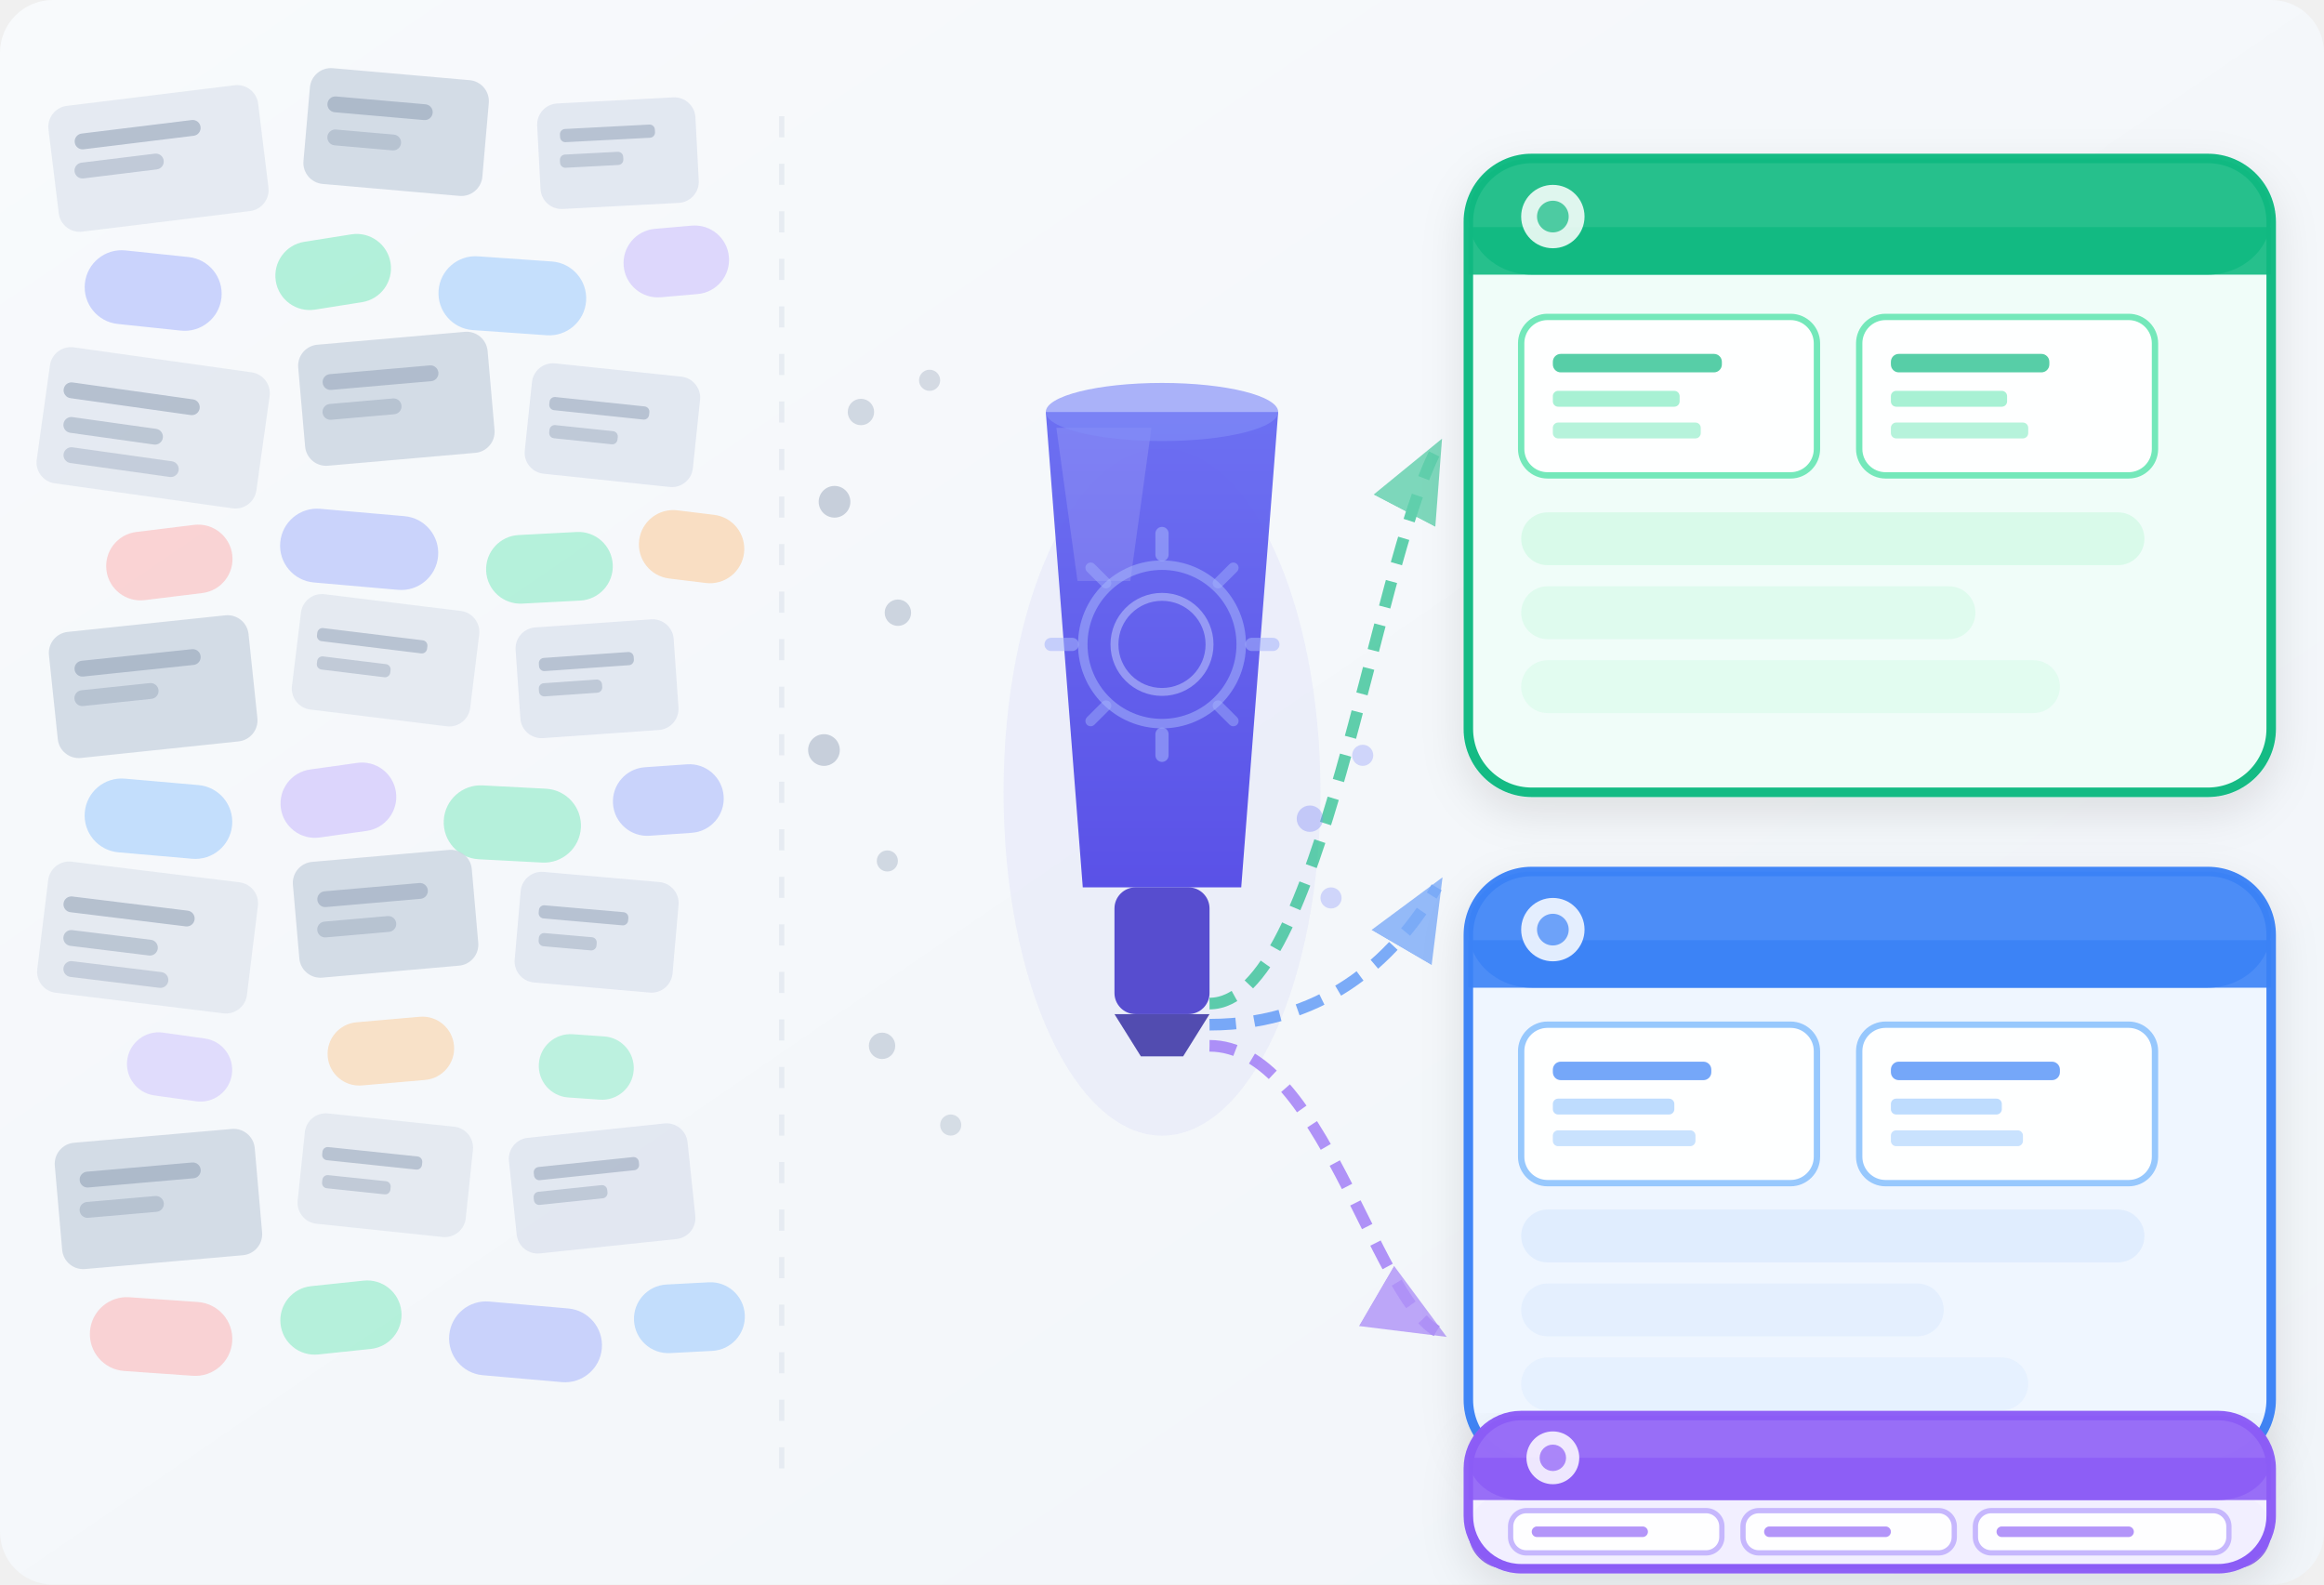
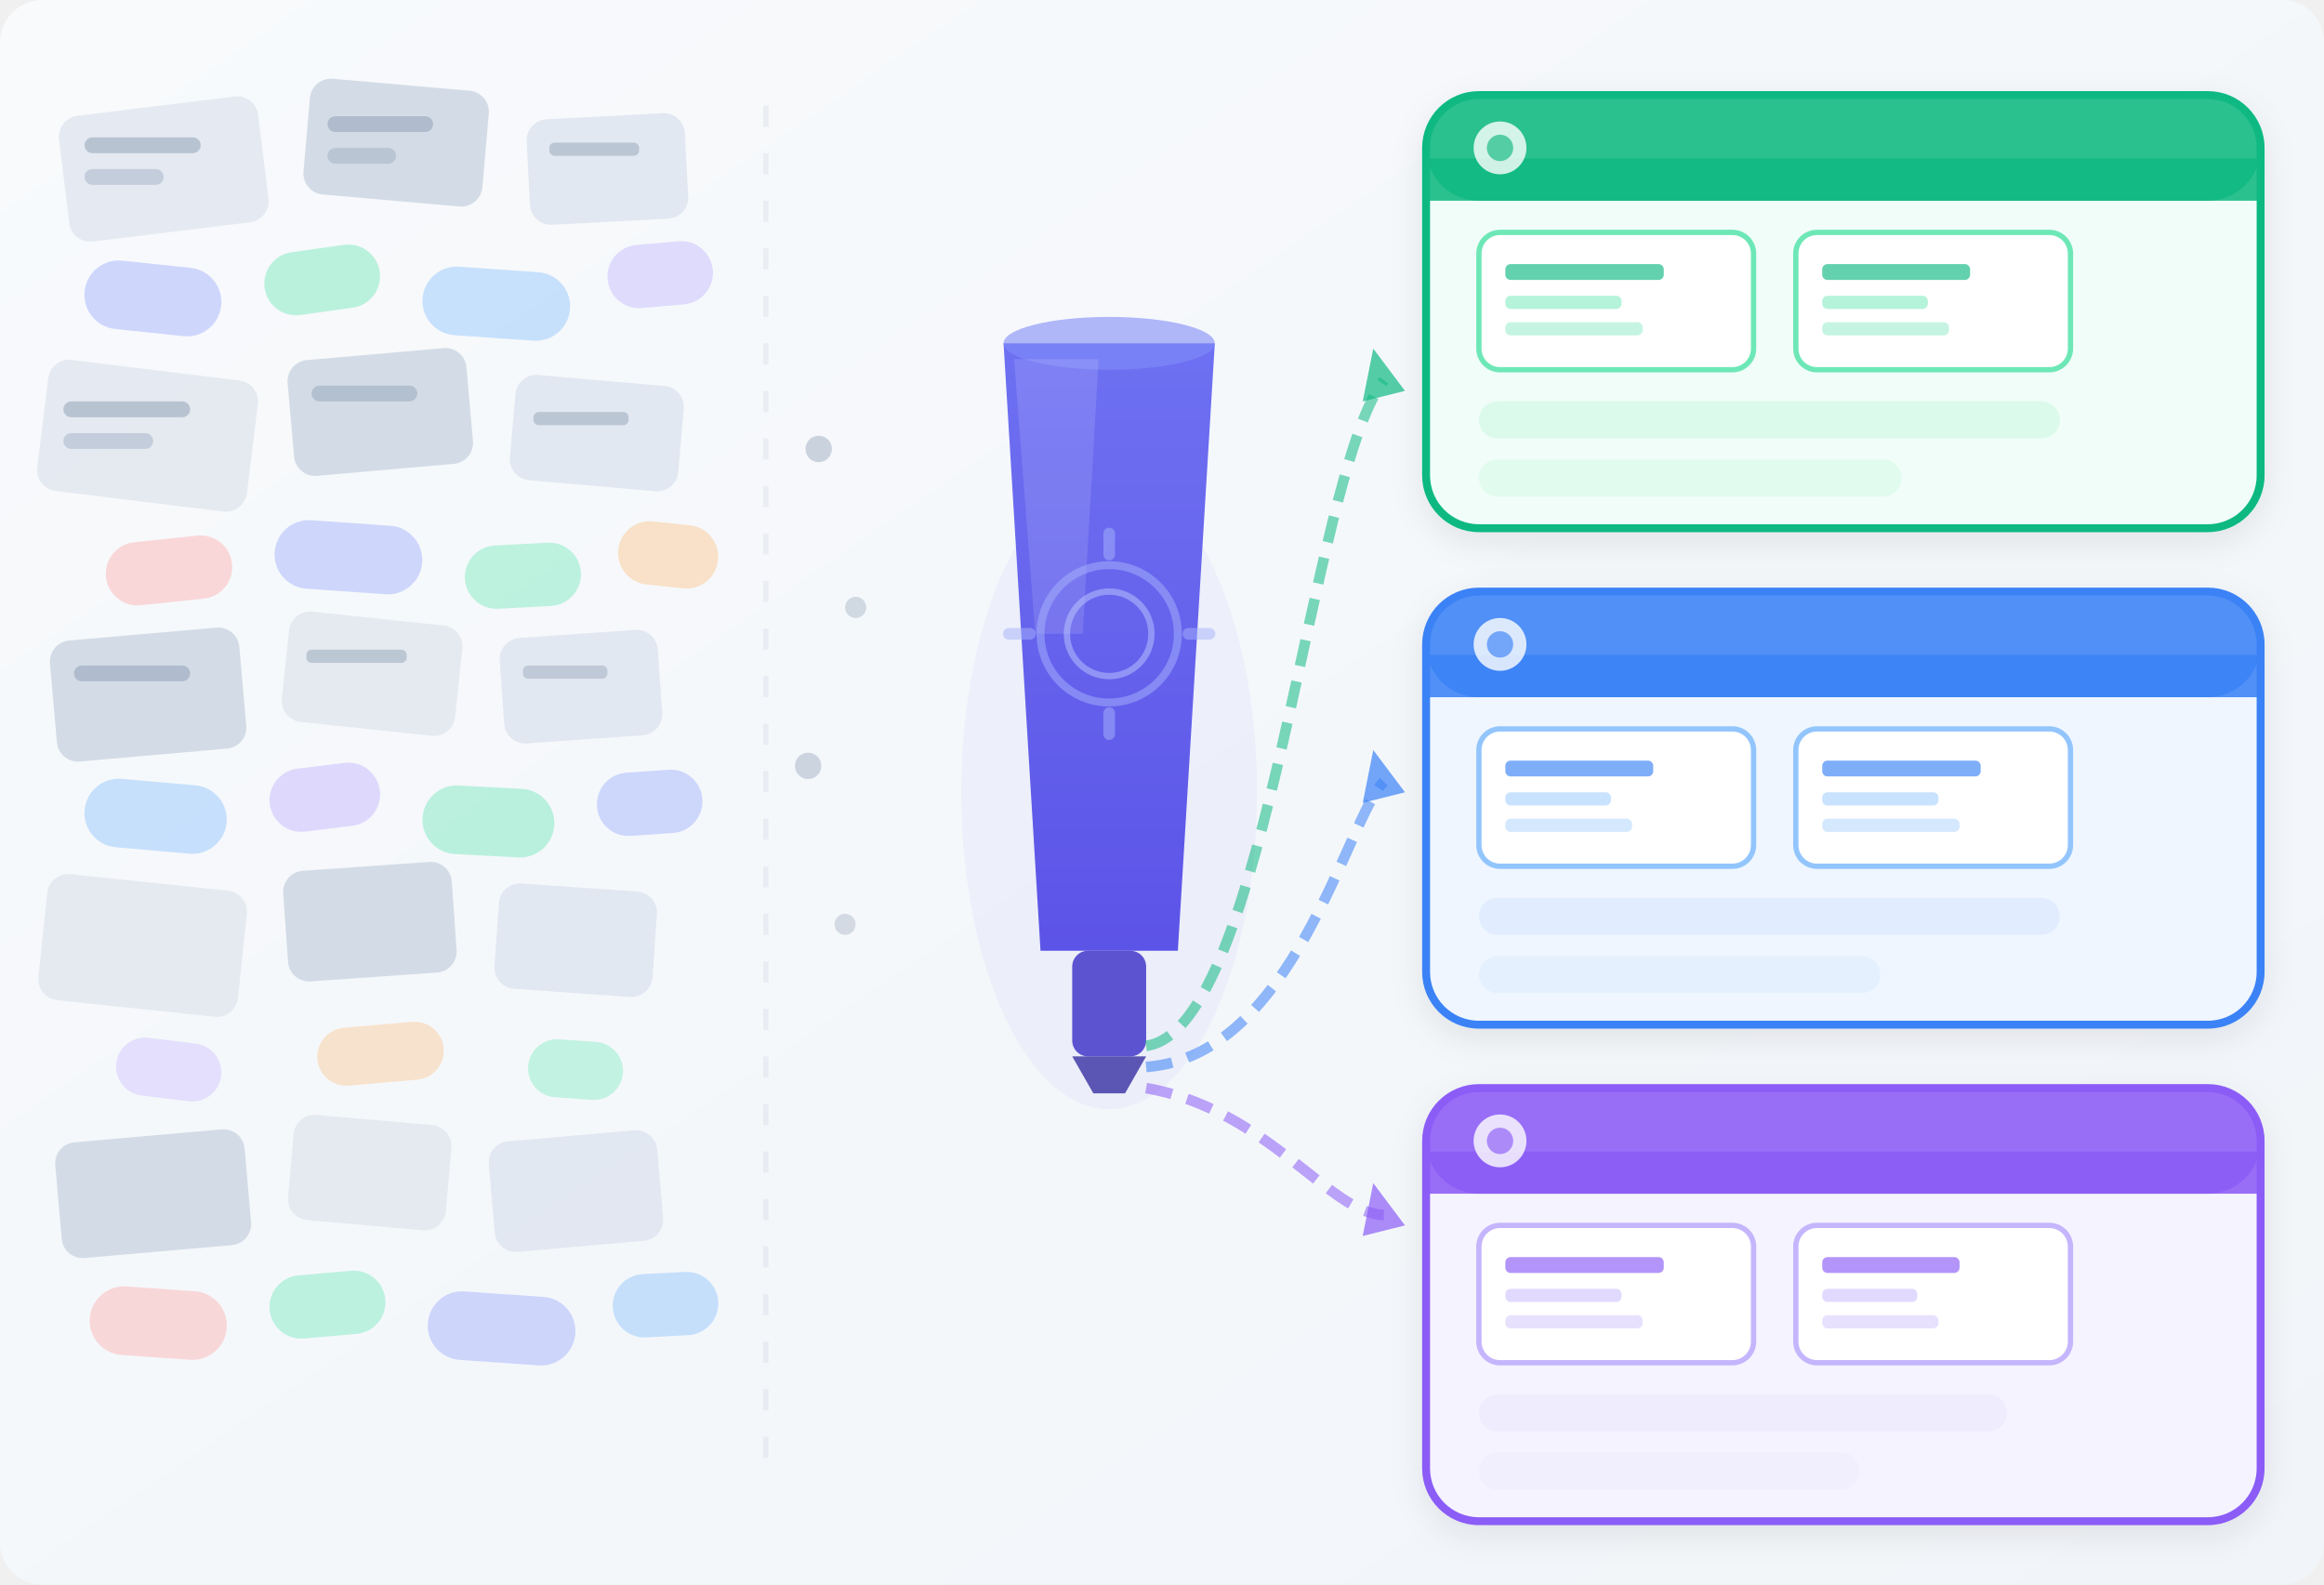
<svg xmlns="http://www.w3.org/2000/svg" viewBox="0 0 440 300" width="440" height="300">
  <defs>
    <linearGradient id="bgGrad" x1="0%" y1="0%" x2="100%" y2="100%">
      <stop offset="0%" style="stop-color:#f8fafc;stop-opacity:1" />
      <stop offset="100%" style="stop-color:#f1f5f9;stop-opacity:1" />
    </linearGradient>
    <linearGradient id="funnelGrad" x1="0%" y1="0%" x2="0%" y2="100%">
      <stop offset="0%" style="stop-color:#6366f1;stop-opacity:1" />
      <stop offset="100%" style="stop-color:#4f46e5;stop-opacity:1" />
    </linearGradient>
-     <filter id="clusterShadow" x="-12%" y="-12%" width="124%" height="124%">
-       <feDropShadow dx="0" dy="3" stdDeviation="4" flood-color="#0000001a" />
+     <filter id="softShadow" x="-12%" y="-12%" width="124%" height="124%">
+       <feDropShadow dx="0" dy="2" stdDeviation="3" flood-color="#0f172a" flood-opacity="0.08" />
    </filter>
-     <filter id="funnelGlow" x="-30%" y="-20%" width="160%" height="140%">
-       <feGaussianBlur stdDeviation="3" result="blur" />
-       <feComposite in="SourceGraphic" in2="blur" operator="over" />
-     </filter>
-     <marker id="arrowGreen" markerWidth="8" markerHeight="8" refX="6" refY="4" orient="auto">
-       <polygon points="0 1, 7 4, 0 7" fill="#10b981" opacity="0.8" />
-     </marker>
-     <marker id="arrowBlue" markerWidth="8" markerHeight="8" refX="6" refY="4" orient="auto">
-       <polygon points="0 1, 7 4, 0 7" fill="#3b82f6" opacity="0.8" />
-     </marker>
-     <marker id="arrowPurple" markerWidth="8" markerHeight="8" refX="6" refY="4" orient="auto">
-       <polygon points="0 1, 7 4, 0 7" fill="#8b5cf6" opacity="0.8" />
-     </marker>
  </defs>
-   <rect width="440" height="300" fill="url(#bgGrad)" rx="10" />
-   <rect x="10" y="18" width="40" height="24" rx="4" fill="#e2e8f0" opacity="0.85" transform="rotate(-7,30,30)" />
-   <rect x="14" y="24" width="24" height="3" rx="1.5" fill="#94a3b8" opacity="0.6" transform="rotate(-7,26,25)" />
-   <rect x="14" y="30" width="17" height="3" rx="1.5" fill="#94a3b8" opacity="0.45" transform="rotate(-7,22,31)" />
-   <rect x="58" y="14" width="34" height="22" rx="4" fill="#cbd5e1" opacity="0.8" transform="rotate(5,75,25)" />
-   <rect x="62" y="19" width="20" height="3" rx="1.5" fill="#94a3b8" opacity="0.6" transform="rotate(5,72,20)" />
-   <rect x="62" y="25" width="14" height="3" rx="1.5" fill="#94a3b8" opacity="0.45" transform="rotate(5,69,26)" />
-   <rect x="102" y="19" width="30" height="20" rx="4" fill="#dde3ef" opacity="0.8" transform="rotate(-3,117,29)" />
-   <rect x="106" y="24" width="18" height="2.5" rx="1" fill="#94a3b8" opacity="0.55" transform="rotate(-3,115,25)" />
-   <rect x="106" y="29" width="12" height="2.5" rx="1" fill="#94a3b8" opacity="0.45" transform="rotate(-3,112,30)" />
-   <rect x="16" y="48" width="26" height="14" rx="7" fill="#a5b4fc" opacity="0.55" transform="rotate(6,29,55)" />
-   <rect x="52" y="45" width="22" height="13" rx="6.5" fill="#6ee7b7" opacity="0.5" transform="rotate(-9,63,51)" />
-   <rect x="83" y="49" width="28" height="14" rx="7" fill="#93c5fd" opacity="0.5" transform="rotate(4,97,56)" />
-   <rect x="118" y="43" width="20" height="13" rx="6.5" fill="#c4b5fd" opacity="0.5" transform="rotate(-5,128,49)" />
-   <rect x="8" y="68" width="42" height="26" rx="4" fill="#e2e8f0" opacity="0.85" transform="rotate(8,29,81)" />
-   <rect x="12" y="74" width="26" height="3" rx="1.5" fill="#94a3b8" opacity="0.6" transform="rotate(8,25,75)" />
-   <rect x="12" y="80" width="19" height="3" rx="1.5" fill="#94a3b8" opacity="0.5" transform="rotate(8,21,81)" />
-   <rect x="12" y="86" width="22" height="3" rx="1.5" fill="#94a3b8" opacity="0.4" transform="rotate(8,23,87)" />
-   <rect x="57" y="64" width="36" height="23" rx="4" fill="#cbd5e1" opacity="0.8" transform="rotate(-5,75,75)" />
-   <rect x="61" y="70" width="22" height="3" rx="1.5" fill="#94a3b8" opacity="0.55" transform="rotate(-5,72,71)" />
-   <rect x="61" y="76" width="15" height="3" rx="1.5" fill="#94a3b8" opacity="0.45" transform="rotate(-5,68,77)" />
-   <rect x="100" y="70" width="32" height="21" rx="4" fill="#dde3ef" opacity="0.8" transform="rotate(6,116,80)" />
-   <rect x="104" y="76" width="19" height="2.5" rx="1" fill="#94a3b8" opacity="0.55" transform="rotate(6,113,77)" />
-   <rect x="104" y="81" width="13" height="2.5" rx="1" fill="#94a3b8" opacity="0.45" transform="rotate(6,110,82)" />
-   <rect x="20" y="100" width="24" height="13" rx="6.5" fill="#fca5a5" opacity="0.45" transform="rotate(-7,32,106)" />
-   <rect x="53" y="97" width="30" height="14" rx="7" fill="#a5b4fc" opacity="0.55" transform="rotate(5,68,104)" />
-   <rect x="92" y="101" width="24" height="13" rx="6.5" fill="#6ee7b7" opacity="0.48" transform="rotate(-3,104,107)" />
-   <rect x="121" y="97" width="20" height="13" rx="6.5" fill="#fdba74" opacity="0.42" transform="rotate(7,131,103)" />
-   <rect x="10" y="118" width="38" height="24" rx="4" fill="#cbd5e1" opacity="0.8" transform="rotate(-6,29,130)" />
-   <rect x="14" y="124" width="24" height="3" rx="1.5" fill="#94a3b8" opacity="0.6" transform="rotate(-6,26,125)" />
-   <rect x="14" y="130" width="16" height="3" rx="1.5" fill="#94a3b8" opacity="0.45" transform="rotate(-6,22,131)" />
-   <rect x="56" y="114" width="34" height="22" rx="4" fill="#e2e8f0" opacity="0.85" transform="rotate(7,73,125)" />
-   <rect x="60" y="120" width="21" height="2.5" rx="1" fill="#94a3b8" opacity="0.55" transform="rotate(7,70,121)" />
-   <rect x="60" y="125" width="14" height="2.5" rx="1" fill="#94a3b8" opacity="0.45" transform="rotate(7,67,126)" />
-   <rect x="98" y="118" width="30" height="21" rx="4" fill="#dde3ef" opacity="0.8" transform="rotate(-4,113,128)" />
-   <rect x="102" y="124" width="18" height="2.5" rx="1" fill="#94a3b8" opacity="0.55" transform="rotate(-4,111,125)" />
-   <rect x="102" y="129" width="12" height="2.5" rx="1" fill="#94a3b8" opacity="0.45" transform="rotate(-4,108,130)" />
-   <rect x="16" y="148" width="28" height="14" rx="7" fill="#93c5fd" opacity="0.52" transform="rotate(5,30,155)" />
-   <rect x="53" y="145" width="22" height="13" rx="6.5" fill="#c4b5fd" opacity="0.52" transform="rotate(-8,64,151)" />
-   <rect x="84" y="149" width="26" height="14" rx="7" fill="#6ee7b7" opacity="0.48" transform="rotate(3,97,156)" />
-   <rect x="116" y="145" width="21" height="13" rx="6.5" fill="#a5b4fc" opacity="0.55" transform="rotate(-4,126,151)" />
-   <rect x="8" y="165" width="40" height="25" rx="4" fill="#e2e8f0" opacity="0.85" transform="rotate(7,28,177)" />
-   <rect x="12" y="171" width="25" height="3" rx="1.5" fill="#94a3b8" opacity="0.6" transform="rotate(7,24,172)" />
-   <rect x="12" y="177" width="18" height="3" rx="1.5" fill="#94a3b8" opacity="0.5" transform="rotate(7,21,178)" />
-   <rect x="12" y="183" width="20" height="3" rx="1.5" fill="#94a3b8" opacity="0.4" transform="rotate(7,22,184)" />
-   <rect x="56" y="162" width="34" height="22" rx="4" fill="#cbd5e1" opacity="0.8" transform="rotate(-5,73,173)" />
-   <rect x="60" y="168" width="21" height="3" rx="1.5" fill="#94a3b8" opacity="0.55" transform="rotate(-5,70,169)" />
-   <rect x="60" y="174" width="15" height="3" rx="1.5" fill="#94a3b8" opacity="0.45" transform="rotate(-5,67,175)" />
-   <rect x="98" y="166" width="30" height="21" rx="4" fill="#dde3ef" opacity="0.8" transform="rotate(5,113,176)" />
-   <rect x="102" y="172" width="17" height="2.5" rx="1" fill="#94a3b8" opacity="0.55" transform="rotate(5,110,173)" />
-   <rect x="102" y="177" width="11" height="2.5" rx="1" fill="#94a3b8" opacity="0.45" transform="rotate(5,107,178)" />
-   <rect x="24" y="196" width="20" height="12" rx="6" fill="#c4b5fd" opacity="0.42" transform="rotate(8,34,202)" />
-   <rect x="62" y="193" width="24" height="12" rx="6" fill="#fdba74" opacity="0.38" transform="rotate(-5,74,199)" />
-   <rect x="102" y="196" width="18" height="12" rx="6" fill="#6ee7b7" opacity="0.42" transform="rotate(4,111,202)" />
-   <rect x="11" y="215" width="38" height="24" rx="4" fill="#cbd5e1" opacity="0.8" transform="rotate(-5,30,227)" />
-   <rect x="15" y="221" width="23" height="3" rx="1.5" fill="#94a3b8" opacity="0.6" transform="rotate(-5,26,222)" />
-   <rect x="15" y="227" width="16" height="3" rx="1.5" fill="#94a3b8" opacity="0.45" transform="rotate(-5,23,228)" />
-   <rect x="57" y="212" width="32" height="21" rx="4" fill="#e2e8f0" opacity="0.85" transform="rotate(6,73,222)" />
-   <rect x="61" y="218" width="19" height="2.5" rx="1" fill="#94a3b8" opacity="0.55" transform="rotate(6,70,219)" />
-   <rect x="61" y="223" width="13" height="2.5" rx="1" fill="#94a3b8" opacity="0.45" transform="rotate(6,67,224)" />
-   <rect x="97" y="214" width="34" height="22" rx="4" fill="#dde3ef" opacity="0.8" transform="rotate(-6,114,225)" />
-   <rect x="101" y="220" width="20" height="2.5" rx="1" fill="#94a3b8" opacity="0.55" transform="rotate(-6,111,221)" />
-   <rect x="101" y="225" width="14" height="2.5" rx="1" fill="#94a3b8" opacity="0.45" transform="rotate(-6,108,226)" />
-   <rect x="17" y="246" width="27" height="14" rx="7" fill="#fca5a5" opacity="0.45" transform="rotate(4,30,253)" />
-   <rect x="53" y="243" width="23" height="13" rx="6.5" fill="#6ee7b7" opacity="0.48" transform="rotate(-6,64,249)" />
-   <rect x="85" y="247" width="29" height="14" rx="7" fill="#a5b4fc" opacity="0.55" transform="rotate(5,99,254)" />
-   <rect x="120" y="243" width="21" height="13" rx="6.5" fill="#93c5fd" opacity="0.52" transform="rotate(-3,130,249)" />
-   <ellipse cx="220" cy="150" rx="30" ry="65" fill="#6366f1" opacity="0.07" />
-   <polygon points="198,78 242,78 235,168 205,168" fill="url(#funnelGrad)" opacity="0.93" />
-   <polygon points="200,81 218,81 214,110 204,110" fill="white" opacity="0.13" />
-   <ellipse cx="220" cy="78" rx="22" ry="5.5" fill="#818cf8" opacity="0.65" />
-   <rect x="211" y="168" width="18" height="24" rx="4" fill="#4338ca" opacity="0.88" />
-   <polygon points="211,192 229,192 224,200 216,200" fill="#3730a3" opacity="0.85" />
-   <circle cx="220" cy="122" r="15" fill="none" stroke="#a5b4fc" stroke-width="1.8" opacity="0.55" />
-   <circle cx="220" cy="122" r="9" fill="none" stroke="#c7d2fe" stroke-width="1.5" opacity="0.5" />
-   <line x1="220" y1="105" x2="220" y2="101" stroke="#a5b4fc" stroke-width="2.5" stroke-linecap="round" opacity="0.55" />
-   <line x1="220" y1="139" x2="220" y2="143" stroke="#a5b4fc" stroke-width="2.5" stroke-linecap="round" opacity="0.55" />
-   <line x1="203" y1="122" x2="199" y2="122" stroke="#a5b4fc" stroke-width="2.5" stroke-linecap="round" opacity="0.55" />
-   <line x1="237" y1="122" x2="241" y2="122" stroke="#a5b4fc" stroke-width="2.5" stroke-linecap="round" opacity="0.55" />
-   <line x1="209.4" y1="110.4" x2="206.5" y2="107.5" stroke="#a5b4fc" stroke-width="2" stroke-linecap="round" opacity="0.45" />
-   <line x1="230.6" y1="133.6" x2="233.5" y2="136.5" stroke="#a5b4fc" stroke-width="2" stroke-linecap="round" opacity="0.45" />
-   <line x1="230.6" y1="110.4" x2="233.5" y2="107.5" stroke="#a5b4fc" stroke-width="2" stroke-linecap="round" opacity="0.45" />
-   <line x1="209.4" y1="133.6" x2="206.5" y2="136.5" stroke="#a5b4fc" stroke-width="2" stroke-linecap="round" opacity="0.45" />
-   <circle cx="158" cy="95" r="3" fill="#94a3b8" opacity="0.48" />
-   <circle cx="170" cy="116" r="2.5" fill="#94a3b8" opacity="0.42" />
-   <circle cx="156" cy="142" r="3" fill="#94a3b8" opacity="0.48" />
-   <circle cx="168" cy="163" r="2" fill="#94a3b8" opacity="0.38" />
-   <circle cx="163" cy="78" r="2.5" fill="#94a3b8" opacity="0.38" />
-   <circle cx="176" cy="72" r="2" fill="#94a3b8" opacity="0.35" />
-   <circle cx="167" cy="198" r="2.5" fill="#94a3b8" opacity="0.38" />
-   <circle cx="180" cy="213" r="2" fill="#94a3b8" opacity="0.32" />
-   <path d="M229,190 C250,190 260,108 272,85" stroke="#10b981" stroke-width="2.2" fill="none" opacity="0.65" stroke-dasharray="5,3.5" marker-end="url(#arrowGreen)" />
-   <path d="M229,194 C252,194 265,180 272,168" stroke="#3b82f6" stroke-width="2.2" fill="none" opacity="0.65" stroke-dasharray="5,3.5" marker-end="url(#arrowBlue)" />
-   <path d="M229,198 C250,198 260,245 272,252" stroke="#8b5cf6" stroke-width="2.2" fill="none" opacity="0.65" stroke-dasharray="5,3.5" marker-end="url(#arrowPurple)" />
-   <circle cx="248" cy="155" r="2.5" fill="#818cf8" opacity="0.38" />
-   <circle cx="258" cy="143" r="2" fill="#818cf8" opacity="0.32" />
-   <circle cx="252" cy="170" r="2" fill="#818cf8" opacity="0.32" />
-   <rect x="278" y="30" width="152" height="120" rx="12" fill="#f0fdf9" stroke="#10b981" stroke-width="1.8" filter="url(#clusterShadow)" opacity="0.97" />
-   <rect x="278" y="30" width="152" height="22" rx="12" fill="#10b981" opacity="0.9" />
-   <rect x="278" y="43" width="152" height="9" rx="0" fill="#10b981" opacity="0.9" />
-   <circle cx="294" cy="41" r="6" fill="white" opacity="0.85" />
-   <circle cx="294" cy="41" r="3" fill="#10b981" opacity="0.7" />
-   <rect x="288" y="60" width="56" height="30" rx="5" fill="white" stroke="#6ee7b7" stroke-width="1.2" opacity="0.95" />
-   <rect x="294" y="67" width="32" height="3.5" rx="1.5" fill="#10b981" opacity="0.7" />
-   <rect x="294" y="74" width="24" height="3" rx="1" fill="#6ee7b7" opacity="0.6" />
-   <rect x="294" y="80" width="28" height="3" rx="1" fill="#6ee7b7" opacity="0.5" />
-   <rect x="352" y="60" width="56" height="30" rx="5" fill="white" stroke="#6ee7b7" stroke-width="1.2" opacity="0.95" />
-   <rect x="358" y="67" width="30" height="3.5" rx="1.5" fill="#10b981" opacity="0.7" />
-   <rect x="358" y="74" width="22" height="3" rx="1" fill="#6ee7b7" opacity="0.6" />
-   <rect x="358" y="80" width="26" height="3" rx="1" fill="#6ee7b7" opacity="0.5" />
-   <rect x="288" y="97" width="118" height="10" rx="5" fill="#d1fae5" opacity="0.75" />
-   <rect x="288" y="111" width="86" height="10" rx="5" fill="#d1fae5" opacity="0.55" />
-   <rect x="288" y="125" width="102" height="10" rx="5" fill="#d1fae5" opacity="0.45" />
-   <rect x="278" y="165" width="152" height="112" rx="12" fill="#eff6ff" stroke="#3b82f6" stroke-width="1.8" filter="url(#clusterShadow)" opacity="0.97" />
-   <rect x="278" y="165" width="152" height="22" rx="12" fill="#3b82f6" opacity="0.9" />
-   <rect x="278" y="178" width="152" height="9" rx="0" fill="#3b82f6" opacity="0.9" />
-   <circle cx="294" cy="176" r="6" fill="white" opacity="0.85" />
-   <circle cx="294" cy="176" r="3" fill="#3b82f6" opacity="0.7" />
-   <rect x="288" y="194" width="56" height="30" rx="5" fill="white" stroke="#93c5fd" stroke-width="1.2" opacity="0.95" />
-   <rect x="294" y="201" width="30" height="3.5" rx="1.5" fill="#3b82f6" opacity="0.7" />
-   <rect x="294" y="208" width="23" height="3" rx="1" fill="#93c5fd" opacity="0.6" />
-   <rect x="294" y="214" width="27" height="3" rx="1" fill="#93c5fd" opacity="0.5" />
-   <rect x="352" y="194" width="56" height="30" rx="5" fill="white" stroke="#93c5fd" stroke-width="1.2" opacity="0.95" />
-   <rect x="358" y="201" width="32" height="3.5" rx="1.5" fill="#3b82f6" opacity="0.7" />
-   <rect x="358" y="208" width="21" height="3" rx="1" fill="#93c5fd" opacity="0.6" />
-   <rect x="358" y="214" width="25" height="3" rx="1" fill="#93c5fd" opacity="0.5" />
-   <rect x="288" y="229" width="118" height="10" rx="5" fill="#dbeafe" opacity="0.75" />
-   <rect x="288" y="243" width="80" height="10" rx="5" fill="#dbeafe" opacity="0.55" />
-   <rect x="288" y="257" width="96" height="10" rx="5" fill="#dbeafe" opacity="0.45" />
-   <rect x="278" y="283" width="152" height="14" rx="7" fill="#8b5cf6" opacity="0.88" />
-   <rect x="278" y="268" width="152" height="29" rx="10" fill="#f5f3ff" stroke="#8b5cf6" stroke-width="1.8" filter="url(#clusterShadow)" opacity="0.97" />
-   <rect x="278" y="268" width="152" height="16" rx="10" fill="#8b5cf6" opacity="0.88" />
-   <rect x="278" y="276" width="152" height="8" rx="0" fill="#8b5cf6" opacity="0.88" />
-   <circle cx="294" cy="276" r="5" fill="white" opacity="0.85" />
-   <circle cx="294" cy="276" r="2.5" fill="#8b5cf6" opacity="0.7" />
-   <rect x="286" y="286" width="40" height="8" rx="3" fill="white" stroke="#c4b5fd" stroke-width="1" opacity="0.95" />
-   <rect x="290" y="289" width="22" height="2" rx="1" fill="#8b5cf6" opacity="0.65" />
-   <rect x="330" y="286" width="40" height="8" rx="3" fill="white" stroke="#c4b5fd" stroke-width="1" opacity="0.95" />
-   <rect x="334" y="289" width="24" height="2" rx="1" fill="#8b5cf6" opacity="0.65" />
-   <rect x="374" y="286" width="48" height="8" rx="3" fill="white" stroke="#c4b5fd" stroke-width="1" opacity="0.95" />
-   <rect x="378" y="289" width="26" height="2" rx="1" fill="#8b5cf6" opacity="0.65" />
-   <line x1="148" y1="22" x2="148" y2="278" stroke="#cbd5e1" stroke-width="1" opacity="0.35" stroke-dasharray="4,5" />
+   <rect width="440" height="300" fill="url(#bgGrad)" rx="8" />
+   <rect x="12" y="20" width="38" height="24" rx="4" fill="#e2e8f0" opacity="0.85" transform="rotate(-7,31,32)" />
+   <rect x="16" y="26" width="22" height="3" rx="1.5" fill="#94a3b8" opacity="0.55" />
+   <rect x="16" y="32" width="15" height="3" rx="1.5" fill="#94a3b8" opacity="0.4" />
+   <rect x="58" y="16" width="34" height="22" rx="4" fill="#cbd5e1" opacity="0.8" transform="rotate(5,75,27)" />
+   <rect x="62" y="22" width="20" height="3" rx="1.5" fill="#94a3b8" opacity="0.55" />
+   <rect x="62" y="28" width="13" height="3" rx="1.5" fill="#94a3b8" opacity="0.4" />
+   <rect x="100" y="22" width="30" height="20" rx="4" fill="#dde3ef" opacity="0.8" transform="rotate(-3,115,32)" />
+   <rect x="104" y="27" width="17" height="2.5" rx="1" fill="#94a3b8" opacity="0.5" />
+   <rect x="16" y="50" width="26" height="13" rx="6.5" fill="#a5b4fc" opacity="0.5" transform="rotate(6,29,56)" />
+   <rect x="50" y="47" width="22" height="12" rx="6" fill="#6ee7b7" opacity="0.45" transform="rotate(-8,61,53)" />
+   <rect x="80" y="51" width="28" height="13" rx="6.5" fill="#93c5fd" opacity="0.48" transform="rotate(4,94,57)" />
+   <rect x="115" y="46" width="20" height="12" rx="6" fill="#c4b5fd" opacity="0.45" transform="rotate(-5,125,52)" />
+   <rect x="8" y="70" width="40" height="25" rx="4" fill="#e2e8f0" opacity="0.85" transform="rotate(7,28,82)" />
+   <rect x="12" y="76" width="24" height="3" rx="1.5" fill="#94a3b8" opacity="0.55" />
+   <rect x="12" y="82" width="17" height="3" rx="1.5" fill="#94a3b8" opacity="0.4" />
+   <rect x="55" y="67" width="34" height="22" rx="4" fill="#cbd5e1" opacity="0.8" transform="rotate(-5,72,78)" />
+   <rect x="59" y="73" width="20" height="3" rx="1.5" fill="#94a3b8" opacity="0.5" />
+   <rect x="97" y="72" width="32" height="20" rx="4" fill="#dde3ef" opacity="0.8" transform="rotate(5,113,82)" />
+   <rect x="101" y="78" width="18" height="2.5" rx="1" fill="#94a3b8" opacity="0.5" />
+   <rect x="20" y="102" width="24" height="12" rx="6" fill="#fca5a5" opacity="0.4" transform="rotate(-6,32,108)" />
+   <rect x="52" y="99" width="28" height="13" rx="6.5" fill="#a5b4fc" opacity="0.5" transform="rotate(4,66,105)" />
+   <rect x="88" y="103" width="22" height="12" rx="6" fill="#6ee7b7" opacity="0.42" transform="rotate(-3,99,109)" />
+   <rect x="117" y="99" width="19" height="12" rx="6" fill="#fdba74" opacity="0.38" transform="rotate(6,126,105)" />
+   <rect x="10" y="120" width="36" height="23" rx="4" fill="#cbd5e1" opacity="0.8" transform="rotate(-5,28,131)" />
+   <rect x="14" y="126" width="22" height="3" rx="1.5" fill="#94a3b8" opacity="0.55" />
+   <rect x="54" y="117" width="33" height="21" rx="4" fill="#e2e8f0" opacity="0.85" transform="rotate(6,70,127)" />
+   <rect x="58" y="123" width="19" height="2.5" rx="1" fill="#94a3b8" opacity="0.5" />
+   <rect x="95" y="120" width="30" height="20" rx="4" fill="#dde3ef" opacity="0.8" transform="rotate(-4,110,130)" />
+   <rect x="99" y="126" width="16" height="2.5" rx="1" fill="#94a3b8" opacity="0.45" />
+   <rect x="16" y="148" width="27" height="13" rx="6.5" fill="#93c5fd" opacity="0.48" transform="rotate(5,29,154)" />
+   <rect x="51" y="145" width="21" height="12" rx="6" fill="#c4b5fd" opacity="0.48" transform="rotate(-7,61,151)" />
+   <rect x="80" y="149" width="25" height="13" rx="6.5" fill="#6ee7b7" opacity="0.44" transform="rotate(3,92,155)" />
+   <rect x="113" y="146" width="20" height="12" rx="6" fill="#a5b4fc" opacity="0.5" transform="rotate(-4,123,152)" />
+   <rect x="8" y="167" width="38" height="24" rx="4" fill="#e2e8f0" opacity="0.85" transform="rotate(6,27,179)" />
+   <rect x="54" y="164" width="32" height="21" rx="4" fill="#cbd5e1" opacity="0.8" transform="rotate(-4,70,174)" />
+   <rect x="94" y="168" width="30" height="20" rx="4" fill="#dde3ef" opacity="0.8" transform="rotate(4,109,178)" />
+   <rect x="22" y="197" width="20" height="11" rx="5.5" fill="#c4b5fd" opacity="0.38" transform="rotate(7,32,202)" />
+   <rect x="60" y="194" width="24" height="11" rx="5.5" fill="#fdba74" opacity="0.34" transform="rotate(-5,72,199)" />
+   <rect x="100" y="197" width="18" height="11" rx="5.5" fill="#6ee7b7" opacity="0.38" transform="rotate(4,109,202)" />
+   <rect x="11" y="215" width="36" height="22" rx="4" fill="#cbd5e1" opacity="0.8" transform="rotate(-5,29,226)" />
+   <rect x="55" y="212" width="30" height="20" rx="4" fill="#e2e8f0" opacity="0.85" transform="rotate(5,70,222)" />
+   <rect x="93" y="215" width="32" height="21" rx="4" fill="#dde3ef" opacity="0.8" transform="rotate(-5,109,225)" />
+   <rect x="17" y="244" width="26" height="13" rx="6.5" fill="#fca5a5" opacity="0.4" transform="rotate(4,30,250)" />
+   <rect x="51" y="241" width="22" height="12" rx="6" fill="#6ee7b7" opacity="0.42" transform="rotate(-5,62,247)" />
+   <rect x="81" y="245" width="28" height="13" rx="6.5" fill="#a5b4fc" opacity="0.5" transform="rotate(4,95,251)" />
+   <rect x="116" y="241" width="20" height="12" rx="6" fill="#93c5fd" opacity="0.48" transform="rotate(-3,126,247)" />
+   <line x1="145" y1="20" x2="145" y2="280" stroke="#cbd5e1" stroke-width="1" opacity="0.3" stroke-dasharray="4,5" />
+   <ellipse cx="210" cy="150" rx="28" ry="60" fill="#6366f1" opacity="0.06" />
+   <polygon points="190,65 230,65 223,180 197,180" fill="url(#funnelGrad)" opacity="0.92" />
+   <ellipse cx="210" cy="65" rx="20" ry="5" fill="#818cf8" opacity="0.6" />
+   <polygon points="192,68 208,68 205,120 196,120" fill="white" opacity="0.12" />
+   <rect x="203" y="180" width="14" height="20" rx="3" fill="#4338ca" opacity="0.85" />
+   <polygon points="203,200 217,200 213,207 207,207" fill="#3730a3" opacity="0.8" />
+   <circle cx="210" cy="120" r="13" fill="none" stroke="#a5b4fc" stroke-width="1.5" opacity="0.5" />
+   <circle cx="210" cy="120" r="8" fill="none" stroke="#c7d2fe" stroke-width="1.2" opacity="0.45" />
+   <line x1="210" y1="105" x2="210" y2="101" stroke="#a5b4fc" stroke-width="2.2" stroke-linecap="round" opacity="0.5" />
+   <line x1="210" y1="135" x2="210" y2="139" stroke="#a5b4fc" stroke-width="2.2" stroke-linecap="round" opacity="0.5" />
+   <line x1="195" y1="120" x2="191" y2="120" stroke="#a5b4fc" stroke-width="2.2" stroke-linecap="round" opacity="0.5" />
+   <line x1="225" y1="120" x2="229" y2="120" stroke="#a5b4fc" stroke-width="2.2" stroke-linecap="round" opacity="0.5" />
+   <circle cx="155" cy="85" r="2.5" fill="#94a3b8" opacity="0.45" />
+   <circle cx="162" cy="115" r="2" fill="#94a3b8" opacity="0.38" />
+   <circle cx="153" cy="145" r="2.5" fill="#94a3b8" opacity="0.42" />
+   <circle cx="160" cy="175" r="2" fill="#94a3b8" opacity="0.35" />
+   <path d="M217,198 C240,195 248,90 262,72" stroke="#10b981" stroke-width="2" fill="none" opacity="0.55" stroke-dasharray="5,3" />
+   <polygon points="260,66 266,74 258,76" fill="#10b981" opacity="0.7" />
+   <path d="M217,202 C245,200 255,155 262,148" stroke="#3b82f6" stroke-width="2" fill="none" opacity="0.55" stroke-dasharray="5,3" />
+   <polygon points="260,142 266,150 258,152" fill="#3b82f6" opacity="0.7" />
+   <path d="M217,206 C240,210 252,230 262,230" stroke="#8b5cf6" stroke-width="2" fill="none" opacity="0.55" stroke-dasharray="5,3" />
+   <polygon points="260,224 266,232 258,234" fill="#8b5cf6" opacity="0.7" />
+   <rect x="270" y="18" width="158" height="82" rx="10" fill="#f0fdf9" stroke="#10b981" stroke-width="1.5" filter="url(#softShadow)" />
+   <rect x="270" y="18" width="158" height="20" rx="10" fill="#10b981" opacity="0.88" />
+   <rect x="270" y="30" width="158" height="8" fill="#10b981" opacity="0.88" />
+   <circle cx="284" cy="28" r="5" fill="white" opacity="0.8" />
+   <circle cx="284" cy="28" r="2.5" fill="#10b981" opacity="0.65" />
+   <rect x="280" y="44" width="52" height="26" rx="4" fill="white" stroke="#6ee7b7" stroke-width="1" />
+   <rect x="285" y="50" width="30" height="3" rx="1" fill="#10b981" opacity="0.65" />
+   <rect x="285" y="56" width="22" height="2.5" rx="1" fill="#6ee7b7" opacity="0.5" />
+   <rect x="285" y="61" width="26" height="2.5" rx="1" fill="#6ee7b7" opacity="0.4" />
+   <rect x="340" y="44" width="52" height="26" rx="4" fill="white" stroke="#6ee7b7" stroke-width="1" />
+   <rect x="345" y="50" width="28" height="3" rx="1" fill="#10b981" opacity="0.65" />
+   <rect x="345" y="56" width="20" height="2.5" rx="1" fill="#6ee7b7" opacity="0.5" />
+   <rect x="345" y="61" width="24" height="2.5" rx="1" fill="#6ee7b7" opacity="0.4" />
+   <rect x="280" y="76" width="110" height="7" rx="3.5" fill="#d1fae5" opacity="0.7" />
+   <rect x="280" y="87" width="80" height="7" rx="3.5" fill="#d1fae5" opacity="0.5" />
+   <rect x="270" y="112" width="158" height="82" rx="10" fill="#eff6ff" stroke="#3b82f6" stroke-width="1.5" filter="url(#softShadow)" />
+   <rect x="270" y="112" width="158" height="20" rx="10" fill="#3b82f6" opacity="0.88" />
+   <rect x="270" y="124" width="158" height="8" fill="#3b82f6" opacity="0.88" />
+   <circle cx="284" cy="122" r="5" fill="white" opacity="0.8" />
+   <circle cx="284" cy="122" r="2.5" fill="#3b82f6" opacity="0.65" />
+   <rect x="280" y="138" width="52" height="26" rx="4" fill="white" stroke="#93c5fd" stroke-width="1" />
+   <rect x="285" y="144" width="28" height="3" rx="1" fill="#3b82f6" opacity="0.65" />
+   <rect x="285" y="150" width="20" height="2.5" rx="1" fill="#93c5fd" opacity="0.5" />
+   <rect x="285" y="155" width="24" height="2.5" rx="1" fill="#93c5fd" opacity="0.4" />
+   <rect x="340" y="138" width="52" height="26" rx="4" fill="white" stroke="#93c5fd" stroke-width="1" />
+   <rect x="345" y="144" width="30" height="3" rx="1" fill="#3b82f6" opacity="0.65" />
+   <rect x="345" y="150" width="22" height="2.5" rx="1" fill="#93c5fd" opacity="0.5" />
+   <rect x="345" y="155" width="26" height="2.5" rx="1" fill="#93c5fd" opacity="0.4" />
+   <rect x="280" y="170" width="110" height="7" rx="3.5" fill="#dbeafe" opacity="0.7" />
+   <rect x="280" y="181" width="76" height="7" rx="3.5" fill="#dbeafe" opacity="0.5" />
+   <rect x="270" y="206" width="158" height="82" rx="10" fill="#f5f3ff" stroke="#8b5cf6" stroke-width="1.5" filter="url(#softShadow)" />
+   <rect x="270" y="206" width="158" height="20" rx="10" fill="#8b5cf6" opacity="0.88" />
+   <rect x="270" y="218" width="158" height="8" fill="#8b5cf6" opacity="0.88" />
+   <circle cx="284" cy="216" r="5" fill="white" opacity="0.8" />
+   <circle cx="284" cy="216" r="2.5" fill="#8b5cf6" opacity="0.65" />
+   <rect x="280" y="232" width="52" height="26" rx="4" fill="white" stroke="#c4b5fd" stroke-width="1" />
+   <rect x="285" y="238" width="30" height="3" rx="1" fill="#8b5cf6" opacity="0.65" />
+   <rect x="285" y="244" width="22" height="2.5" rx="1" fill="#c4b5fd" opacity="0.5" />
+   <rect x="285" y="249" width="26" height="2.5" rx="1" fill="#c4b5fd" opacity="0.4" />
+   <rect x="340" y="232" width="52" height="26" rx="4" fill="white" stroke="#c4b5fd" stroke-width="1" />
+   <rect x="345" y="238" width="26" height="3" rx="1" fill="#8b5cf6" opacity="0.65" />
+   <rect x="345" y="244" width="18" height="2.5" rx="1" fill="#c4b5fd" opacity="0.5" />
+   <rect x="345" y="249" width="22" height="2.5" rx="1" fill="#c4b5fd" opacity="0.4" />
+   <rect x="280" y="264" width="100" height="7" rx="3.5" fill="#ede9fe" opacity="0.7" />
+   <rect x="280" y="275" width="72" height="7" rx="3.5" fill="#ede9fe" opacity="0.5" />
</svg>
